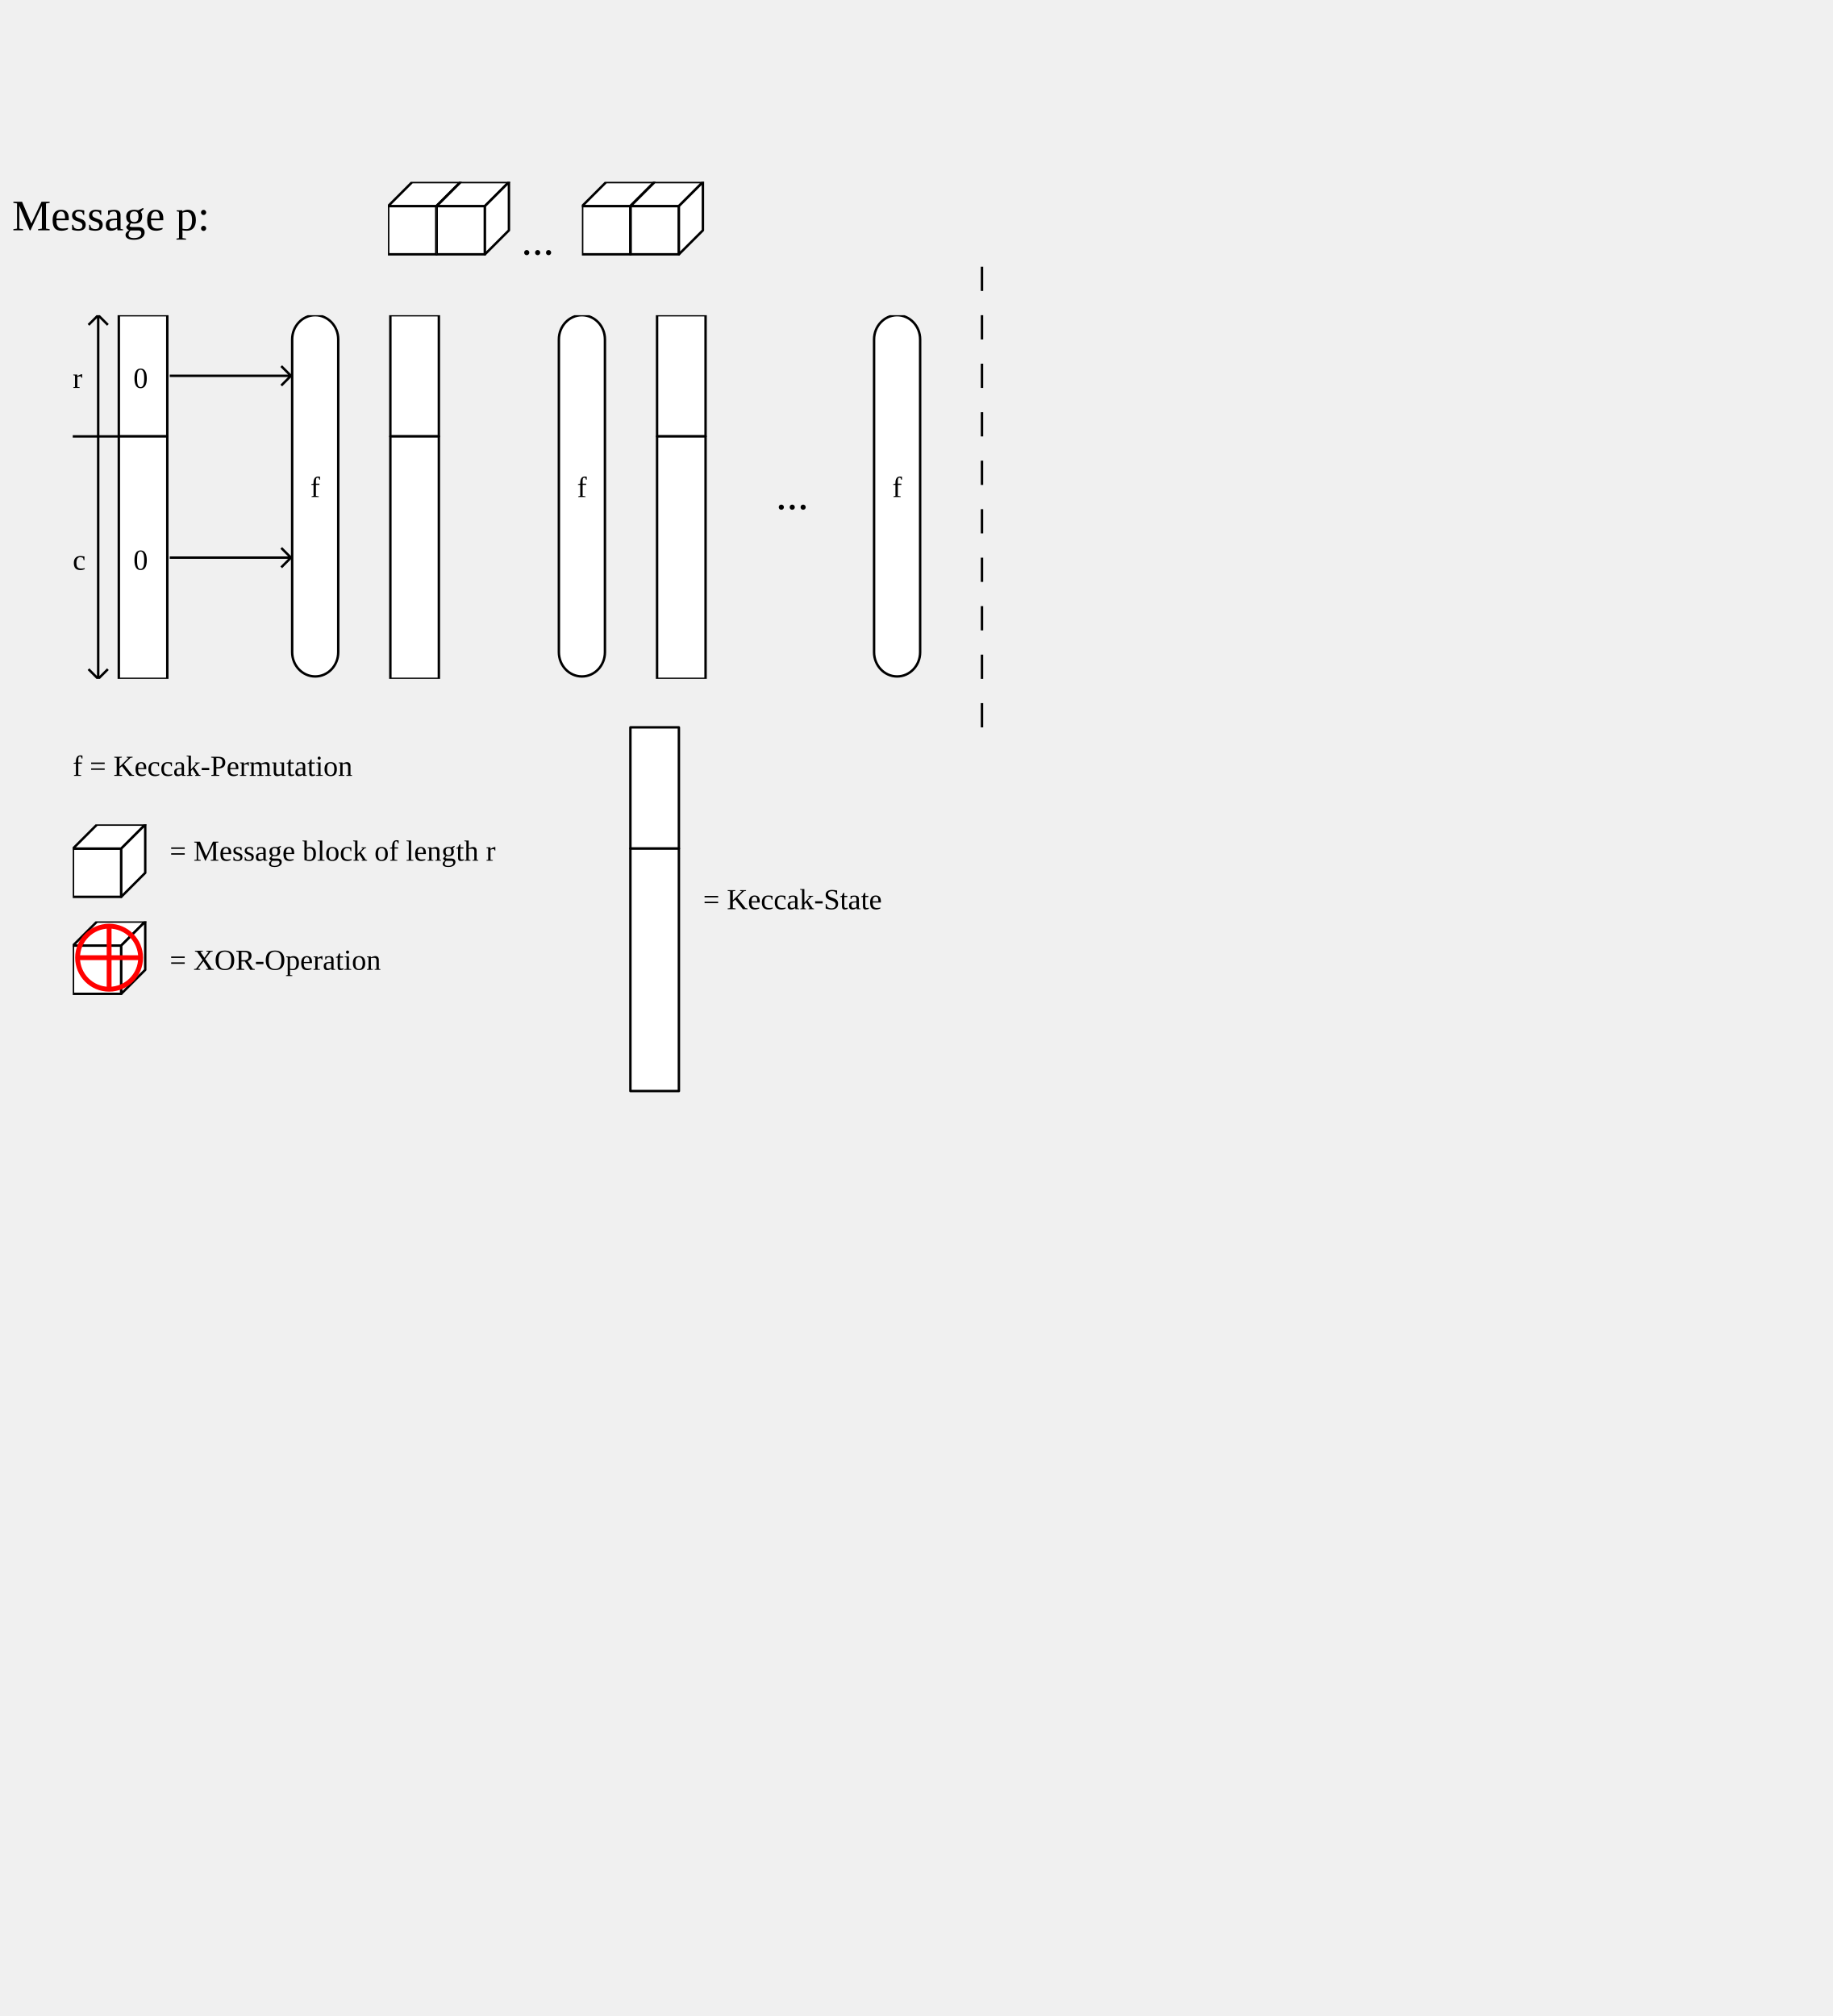
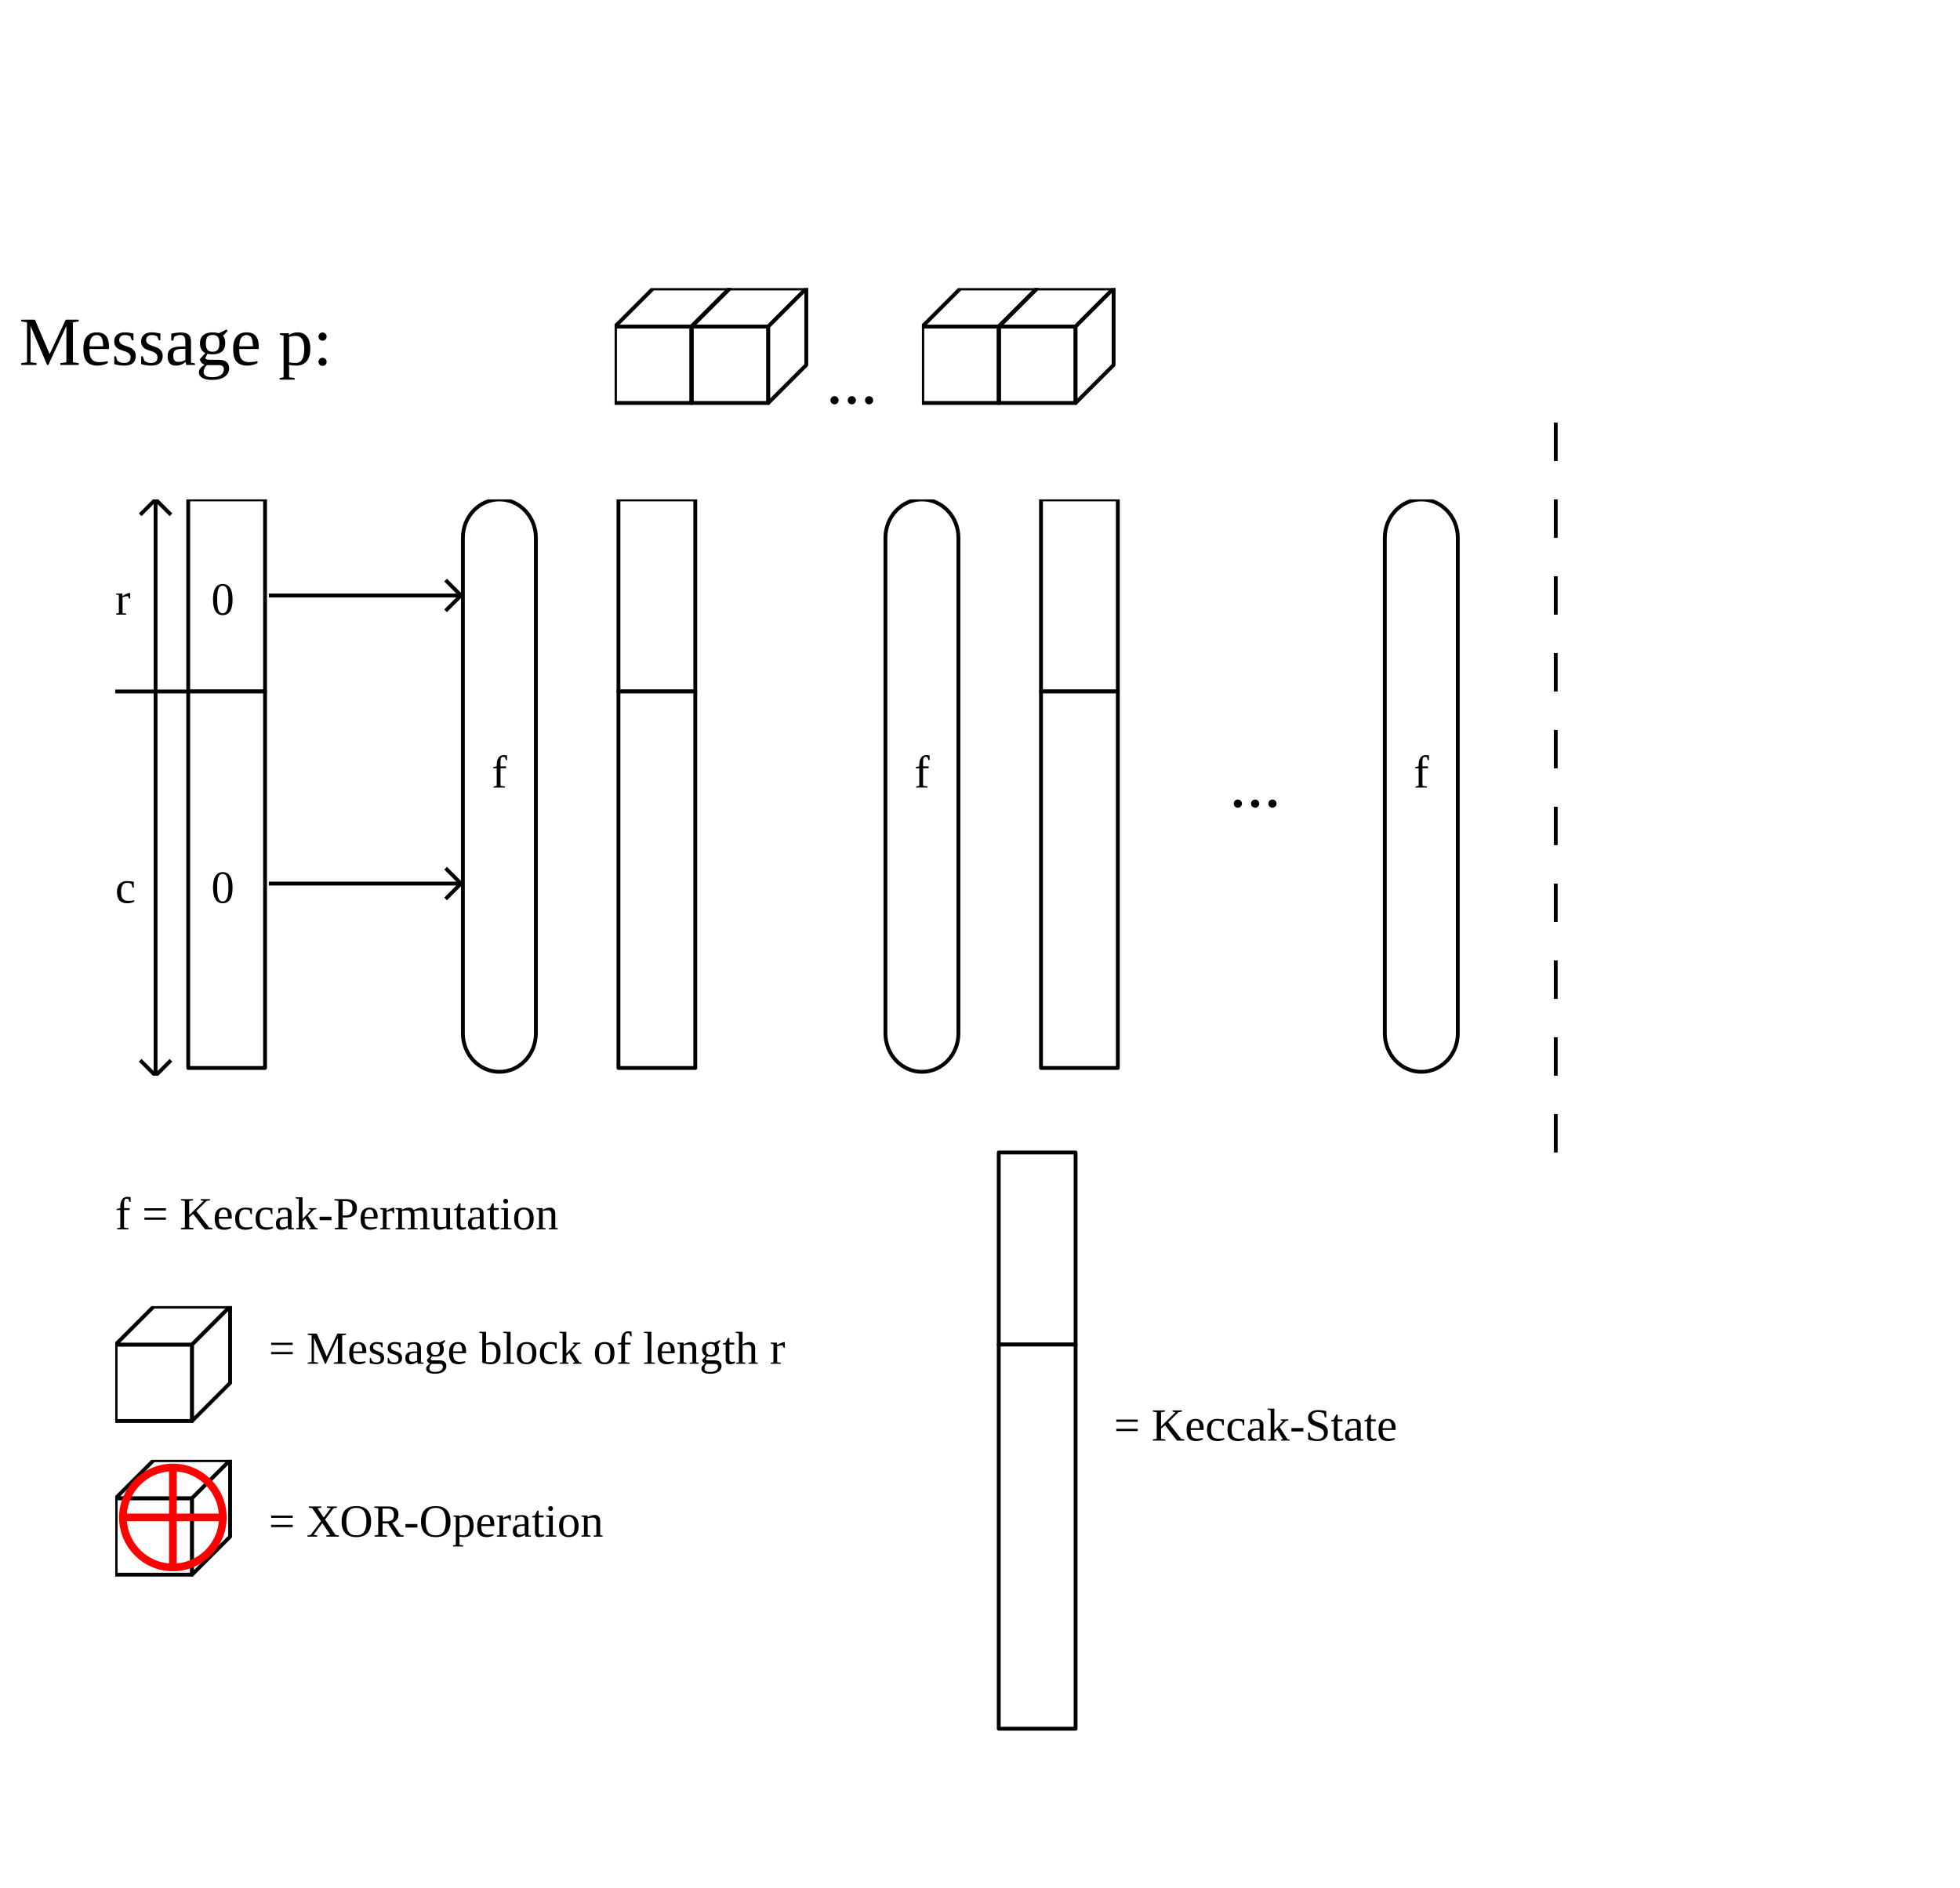
- <svg xmlns="http://www.w3.org/2000/svg" xmlns:xlink="http://www.w3.org/1999/xlink" width="200mm" height="220mm" id="svg2">
+ <svg xmlns="http://www.w3.org/2000/svg" xmlns:xlink="http://www.w3.org/1999/xlink" width="135mm" height="130mm" id="svg2">
  <defs id="defs4">
    <svg width="30" height="30" id="bit">
      <rect y="10" x="0.1" width="19.9" height="19.9" fill="white" stroke="black" />
      <polygon fill="white" stroke="black" points="0.1 10, 10 0.1, 29.9 0.1, 20 10" />
      <polygon fill="white" stroke="black" points="29.9 0.1, 29.9 20, 20 29.9, 20 10" />
    </svg>
    <svg id="f" width="20" height="150">
      <rect x="0.5" width="19" height="149" rx="10" ry="10" fill="white" stroke="black" />
      <text fill="black" x="8" y="75">
        f
        </text>
    </svg>
    <path id="arrow0" d="m 0 0 l 50 0 -4 -4 m 4 4 l -4 4" stroke="black" />
    <path id="arrow1" d="m 0 0 l 20 0 -4 -4 m 4 4 l -4 4" stroke="black" />
    <svg id="xor" width="30" height="30">
      <use xlink:href="#bit" x="0" y="0" />
      <circle cx="15" cy="15" r="13" stroke="red" stroke-width="2" />
      <path d="M 15 2 l 0 26 M 2 15 l 26 0" stroke="red" stroke-width="2" />
    </svg>
  </defs>
  <g style="fill:none;fill-rule:evenodd;stroke:none;stroke-width:1px;stroke-linecap:butt;stroke-linejoin:round;stroke-opacity:1" id="g2383">
+     <rect x="0" y="0" width="530" height="500" fill="white" />
    <text fill="black" x="5" y="95" style=" font-size:18px;">
Message p:
</text>
    <svg x="30" y="130" width="40" height="150">
      <rect x="19" y="0" width="20" height="50" fill="white" stroke="black" />
      <text fill="black" x="25" y="30">
0
</text>
-       <rect x="19" y="50" width="20" height="100" fill="white" stroke="black" />
+       <rect x="19" y="50" width="20" height="98" fill="white" stroke="black" />
      <text fill="black" x="25" y="105">
0
</text>
      <path d="M0 50 l 19 0 m -8.5 -50 l 0 150 -4 -4 m 4 4 l 4 -4 m -4 -146 l -4 4 m 4 -4 l 4 4" stroke="black" />
      <text fill="black" x="0" y="30">
r
</text>
      <text fill="black" x="0" y="105">
c
</text>
    </svg>
    <svg id="f1" x="120" y="130" width="20" height="150">
      <rect x="0.5" width="19" height="149" rx="10" ry="10" fill="white" stroke="black">
        <animateColor attributeName="fill" begin="6" dur="1" from="#ffffff" to="#ff0000" />
        <animateColor attributeName="fill" begin="7" dur="1" from="#ff0000" to="#ffffff" />
      </rect>
      <text fill="black" x="8" y="75">
        f
        </text>
    </svg>
    <use xlink:href="#arrow0" x="70" y="155" />
    <use xlink:href="#arrow0" x="70" y="230" />
    <use xlink:href="#bit" x="-120" y="-75">
      <animate attributeName="x" from="120" to="80" dur="4s" repeatCount="1" />
      <animate attributeName="y" from="75" to="140" dur="4s" repeatCount="1" />
    </use>
    <use xlink:href="#xor" x="-90" y="140">
      <animate attributeName="x" from="80" to="115" begin="4" dur="2s" repeatCount="1" />
    </use>
    <svg x="160" y="130" width="22" height="150">
      <rect x="1" y="0" width="20" height="50" fill="white" stroke="black" />
-       <rect x="1" y="50" width="20" height="100" fill="white" stroke="black" />
+       <rect x="1" y="50" width="20" height="98" fill="white" stroke="black" />
    </svg>
    <use xlink:href="#arrow1" x="-140" y="155">
      <animate attributeName="x" begin="8" from="140" to="140" fill="freeze" />
    </use>
    <use xlink:href="#arrow1" x="-140" y="230">
      <animate attributeName="x" begin="8" from="140" to="140" fill="freeze" />
    </use>
    <use xlink:href="#arrow0" x="-180" y="155">
      <animate attributeName="x" begin="9" from="180" to="180" fill="freeze" />
    </use>
    <use xlink:href="#arrow0" x="-180" y="230">
      <animate attributeName="x" begin="9" from="180" to="180" fill="freeze" />
    </use>
    <svg id="f2" x="230" y="130" width="20" height="150">
      <rect x="0.5" width="19" height="149" rx="10" ry="10" fill="white" stroke="black">
        <animateColor attributeName="fill" begin="15" dur="1" from="#ffffff" to="#ff0000" />
        <animateColor attributeName="fill" begin="16" dur="1" from="#ff0000" to="#ffffff" />
      </rect>
      <text fill="black" x="8" y="75">
        f
        </text>
    </svg>
    <use xlink:href="#bit" x="-140" y="75">
      <animate attributeName="x" from="140" to="140" begin="0" dur="9s" repeatCount="1" />
    </use>
    <use xlink:href="#bit" x="-140" y="75">
      <animate attributeName="x" from="140" to="190" begin="9" dur="4s" repeatCount="1" />
      <animate attributeName="y" from="75" to="140" begin="9" dur="4s" repeatCount="1" />
    </use>
    <use xlink:href="#xor" x="-90" y="140">
      <animate attributeName="x" from="190" to="225" begin="13" dur="2s" repeatCount="1" />
    </use>
    <use xlink:href="#arrow1" x="-140" y="155">
      <animate attributeName="x" begin="17" from="250" to="250" fill="freeze" />
    </use>
    <use xlink:href="#arrow1" x="-140" y="230">
      <animate attributeName="x" begin="17" from="250" to="250" fill="freeze" />
    </use>
    <svg x="270" y="130" width="22" height="150">
      <rect x="1" y="0" width="20" height="50" fill="white" stroke="black" />
-       <rect x="1" y="50" width="20" height="100" fill="white" stroke="black" />
+       <rect x="1" y="50" width="20" height="98" fill="white" stroke="black" />
    </svg>
    <use xlink:href="#arrow1" x="-140" y="155">
      <animate attributeName="x" begin="18" from="290" to="290" fill="freeze" />
    </use>
    <use xlink:href="#arrow1" x="-140" y="230">
      <animate attributeName="x" begin="18" from="290" to="290" fill="freeze" />
    </use>
    <text fill="black" x="320" y="210" style=" font-size:18px;">
...
</text>
    <use xlink:href="#arrow1" x="-140" y="155">
      <animate attributeName="x" begin="20" from="340" to="340" fill="freeze" />
    </use>
    <use xlink:href="#arrow1" x="-140" y="230">
      <animate attributeName="x" begin="20" from="340" to="340" fill="freeze" />
    </use>
    <svg id="fn" x="360" y="130" width="20" height="150">
      <rect x="0.5" width="19" height="149" rx="10" ry="10" fill="white" stroke="black">
        <animateColor attributeName="fill" begin="21" dur="1" from="#ffffff" to="#ff0000" />
        <animateColor attributeName="fill" begin="22" dur="1" from="#ff0000" to="#ffffff" />
      </rect>
      <text fill="black" x="8" y="75">
f
</text>
    </svg>
    <use xlink:href="#arrow0" x="-140" y="155">
      <animate attributeName="x" begin="23" from="380" to="380" fill="freeze" />
    </use>
    <use xlink:href="#arrow0" x="-140" y="230">
      <animate attributeName="x" begin="23" from="380" to="380" fill="freeze" />
    </use>
    <path d="M 405 110 l 0 200" stroke="black" stroke-dasharray="10,10" />
    <text fill="black" x="-430" y="100" style="font-size:18px;">
squeezing
<animate attributeName="x" begin="23" from="430" to="430" fill="freeze" />
    </text>
    <use xlink:href="#bit" x="160" y="75" />
    <use xlink:href="#bit" x="180" y="75" />
    <text fill="black" x="215" y="105" style="font-size:18px;">
...
</text>
    <use xlink:href="#bit" x="240" y="75" />
    <use xlink:href="#bit" x="260" y="75" />
    <text fill="black" x="30" y="320">
f = Keccak-Permutation
</text>
    <use xlink:href="#bit" x="30" y="340" />
    <text fill="black" x="70" y="355">
= Message block of length r
</text>
    <use xlink:href="#xor" x="30" y="380" />
    <text fill="black" x="70" y="400">
= XOR-Operation
</text>
    <rect x="260" y="300" width="20" height="50" fill="white" stroke="black" />
    <rect x="260" y="350" width="20" height="100" fill="white" stroke="black" />
    <text fill="black" x="290" y="375">
= Keccak-State
</text>
  </g>
</svg>
